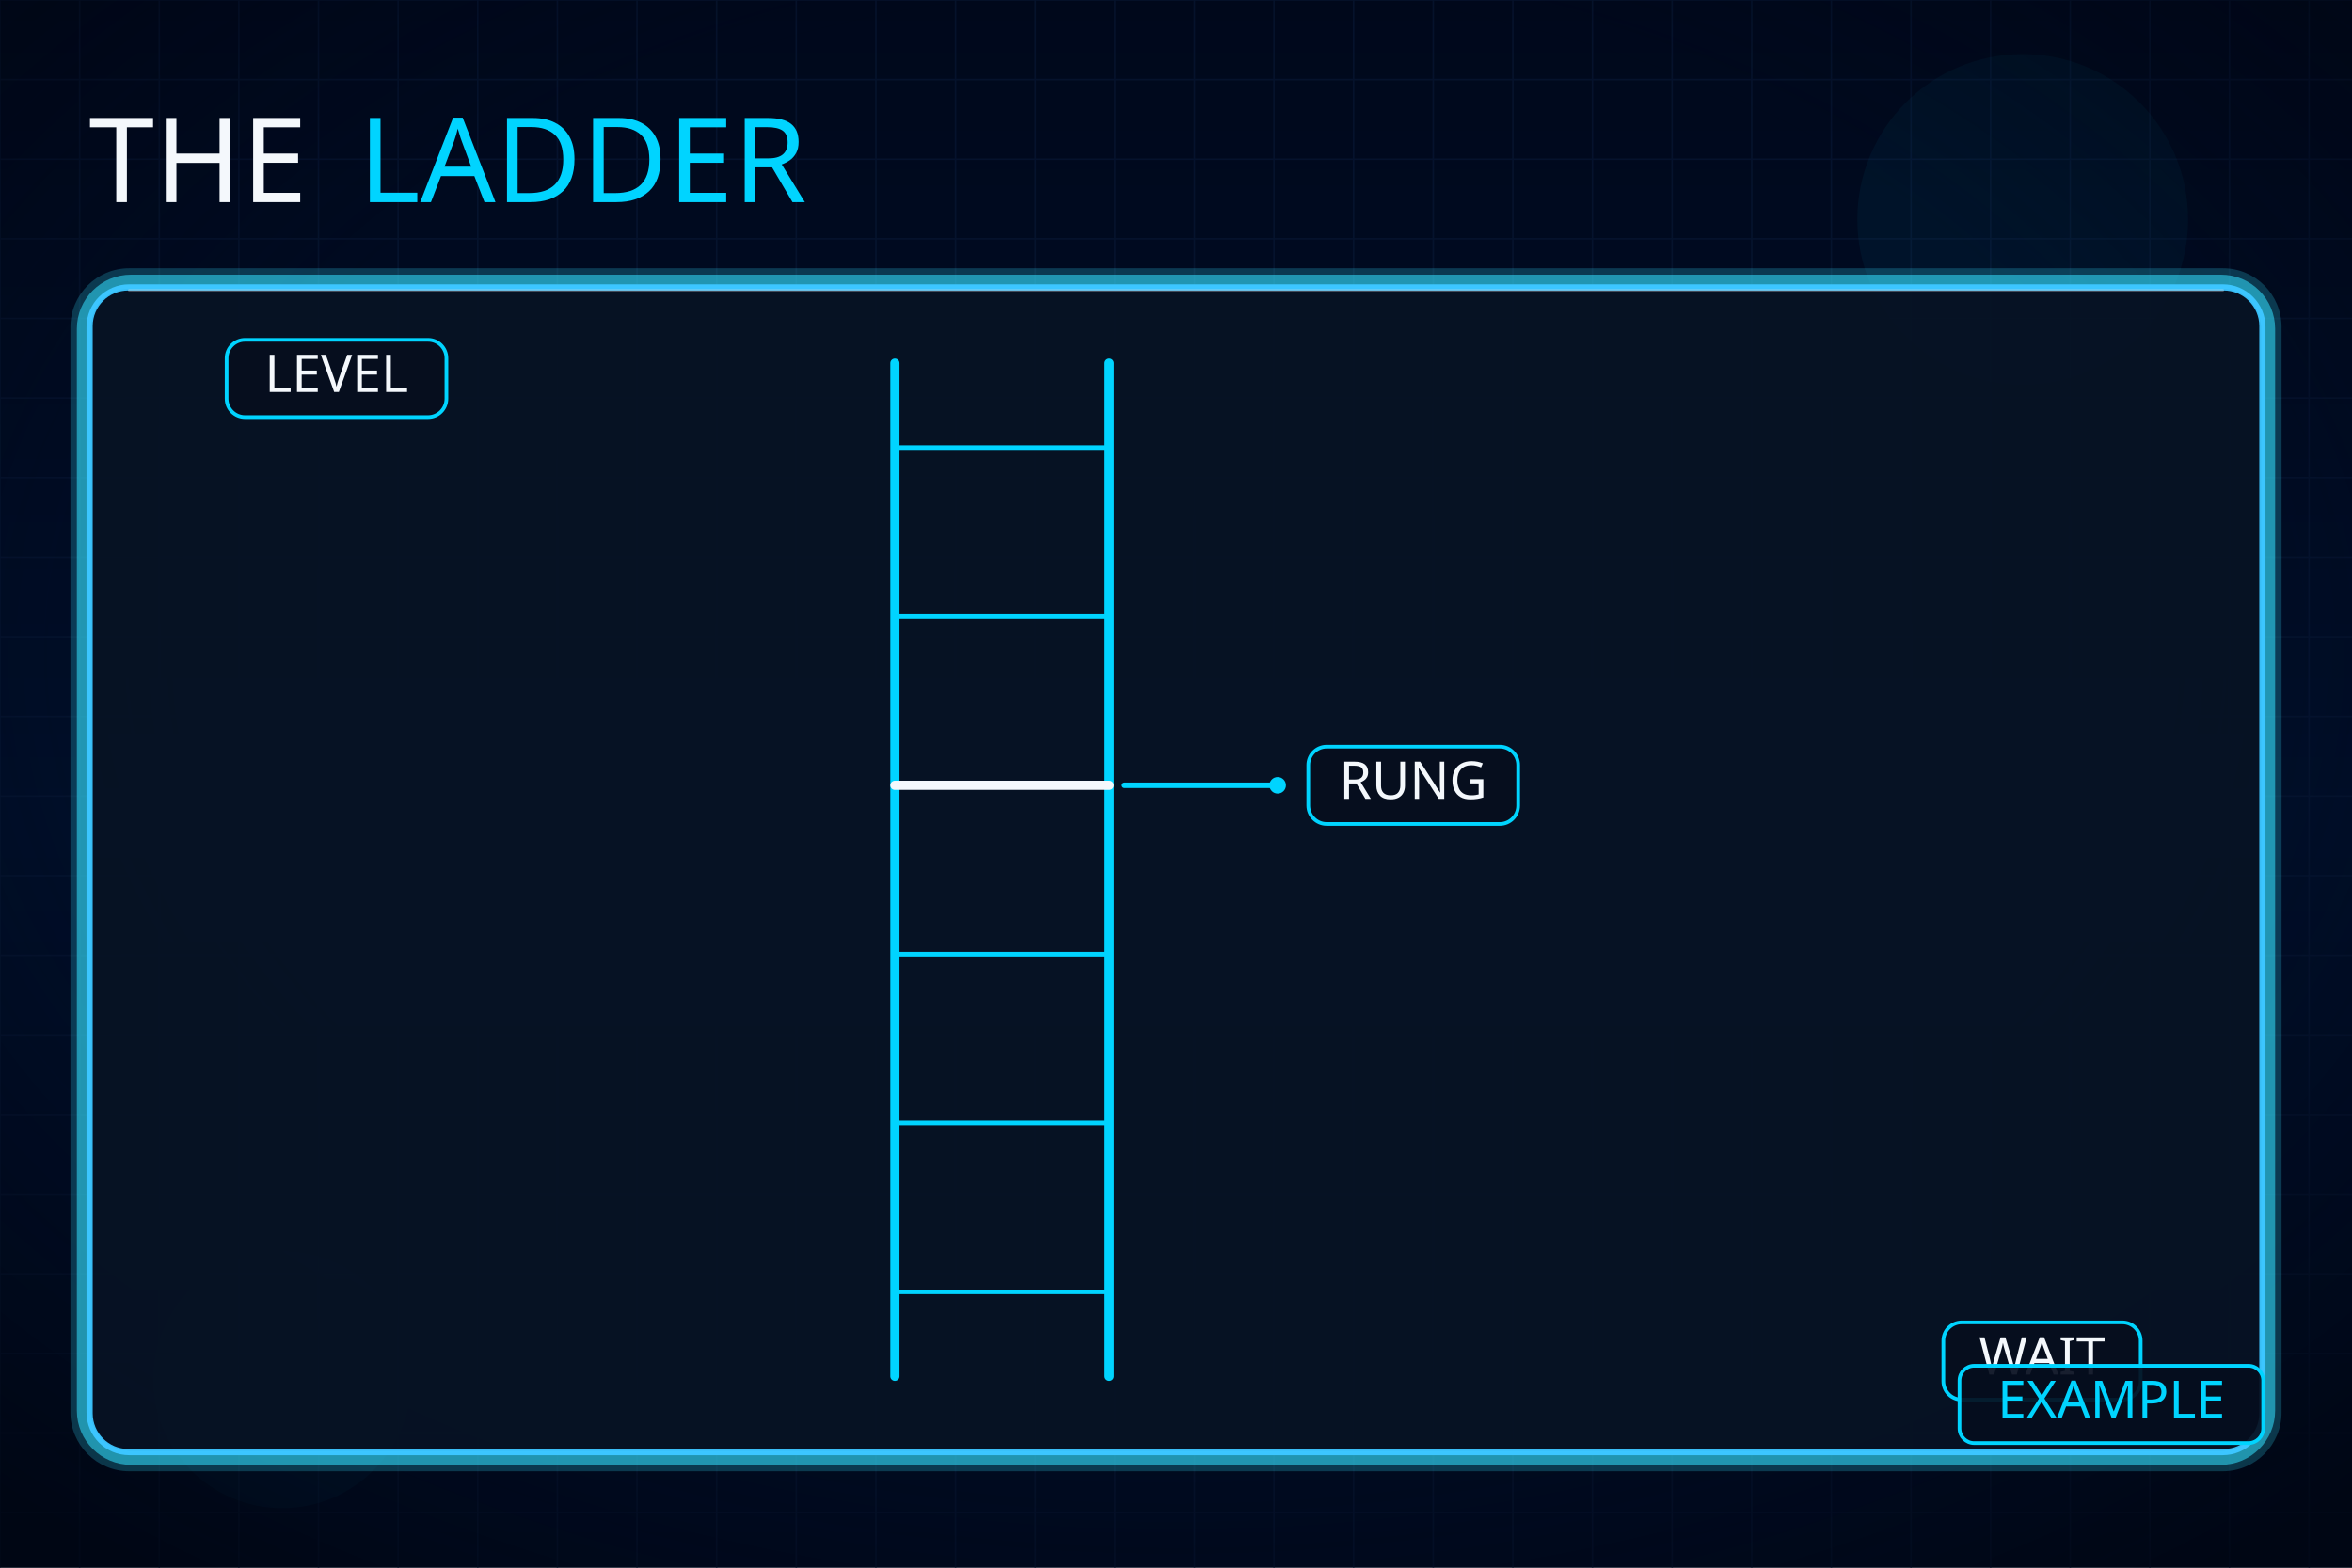
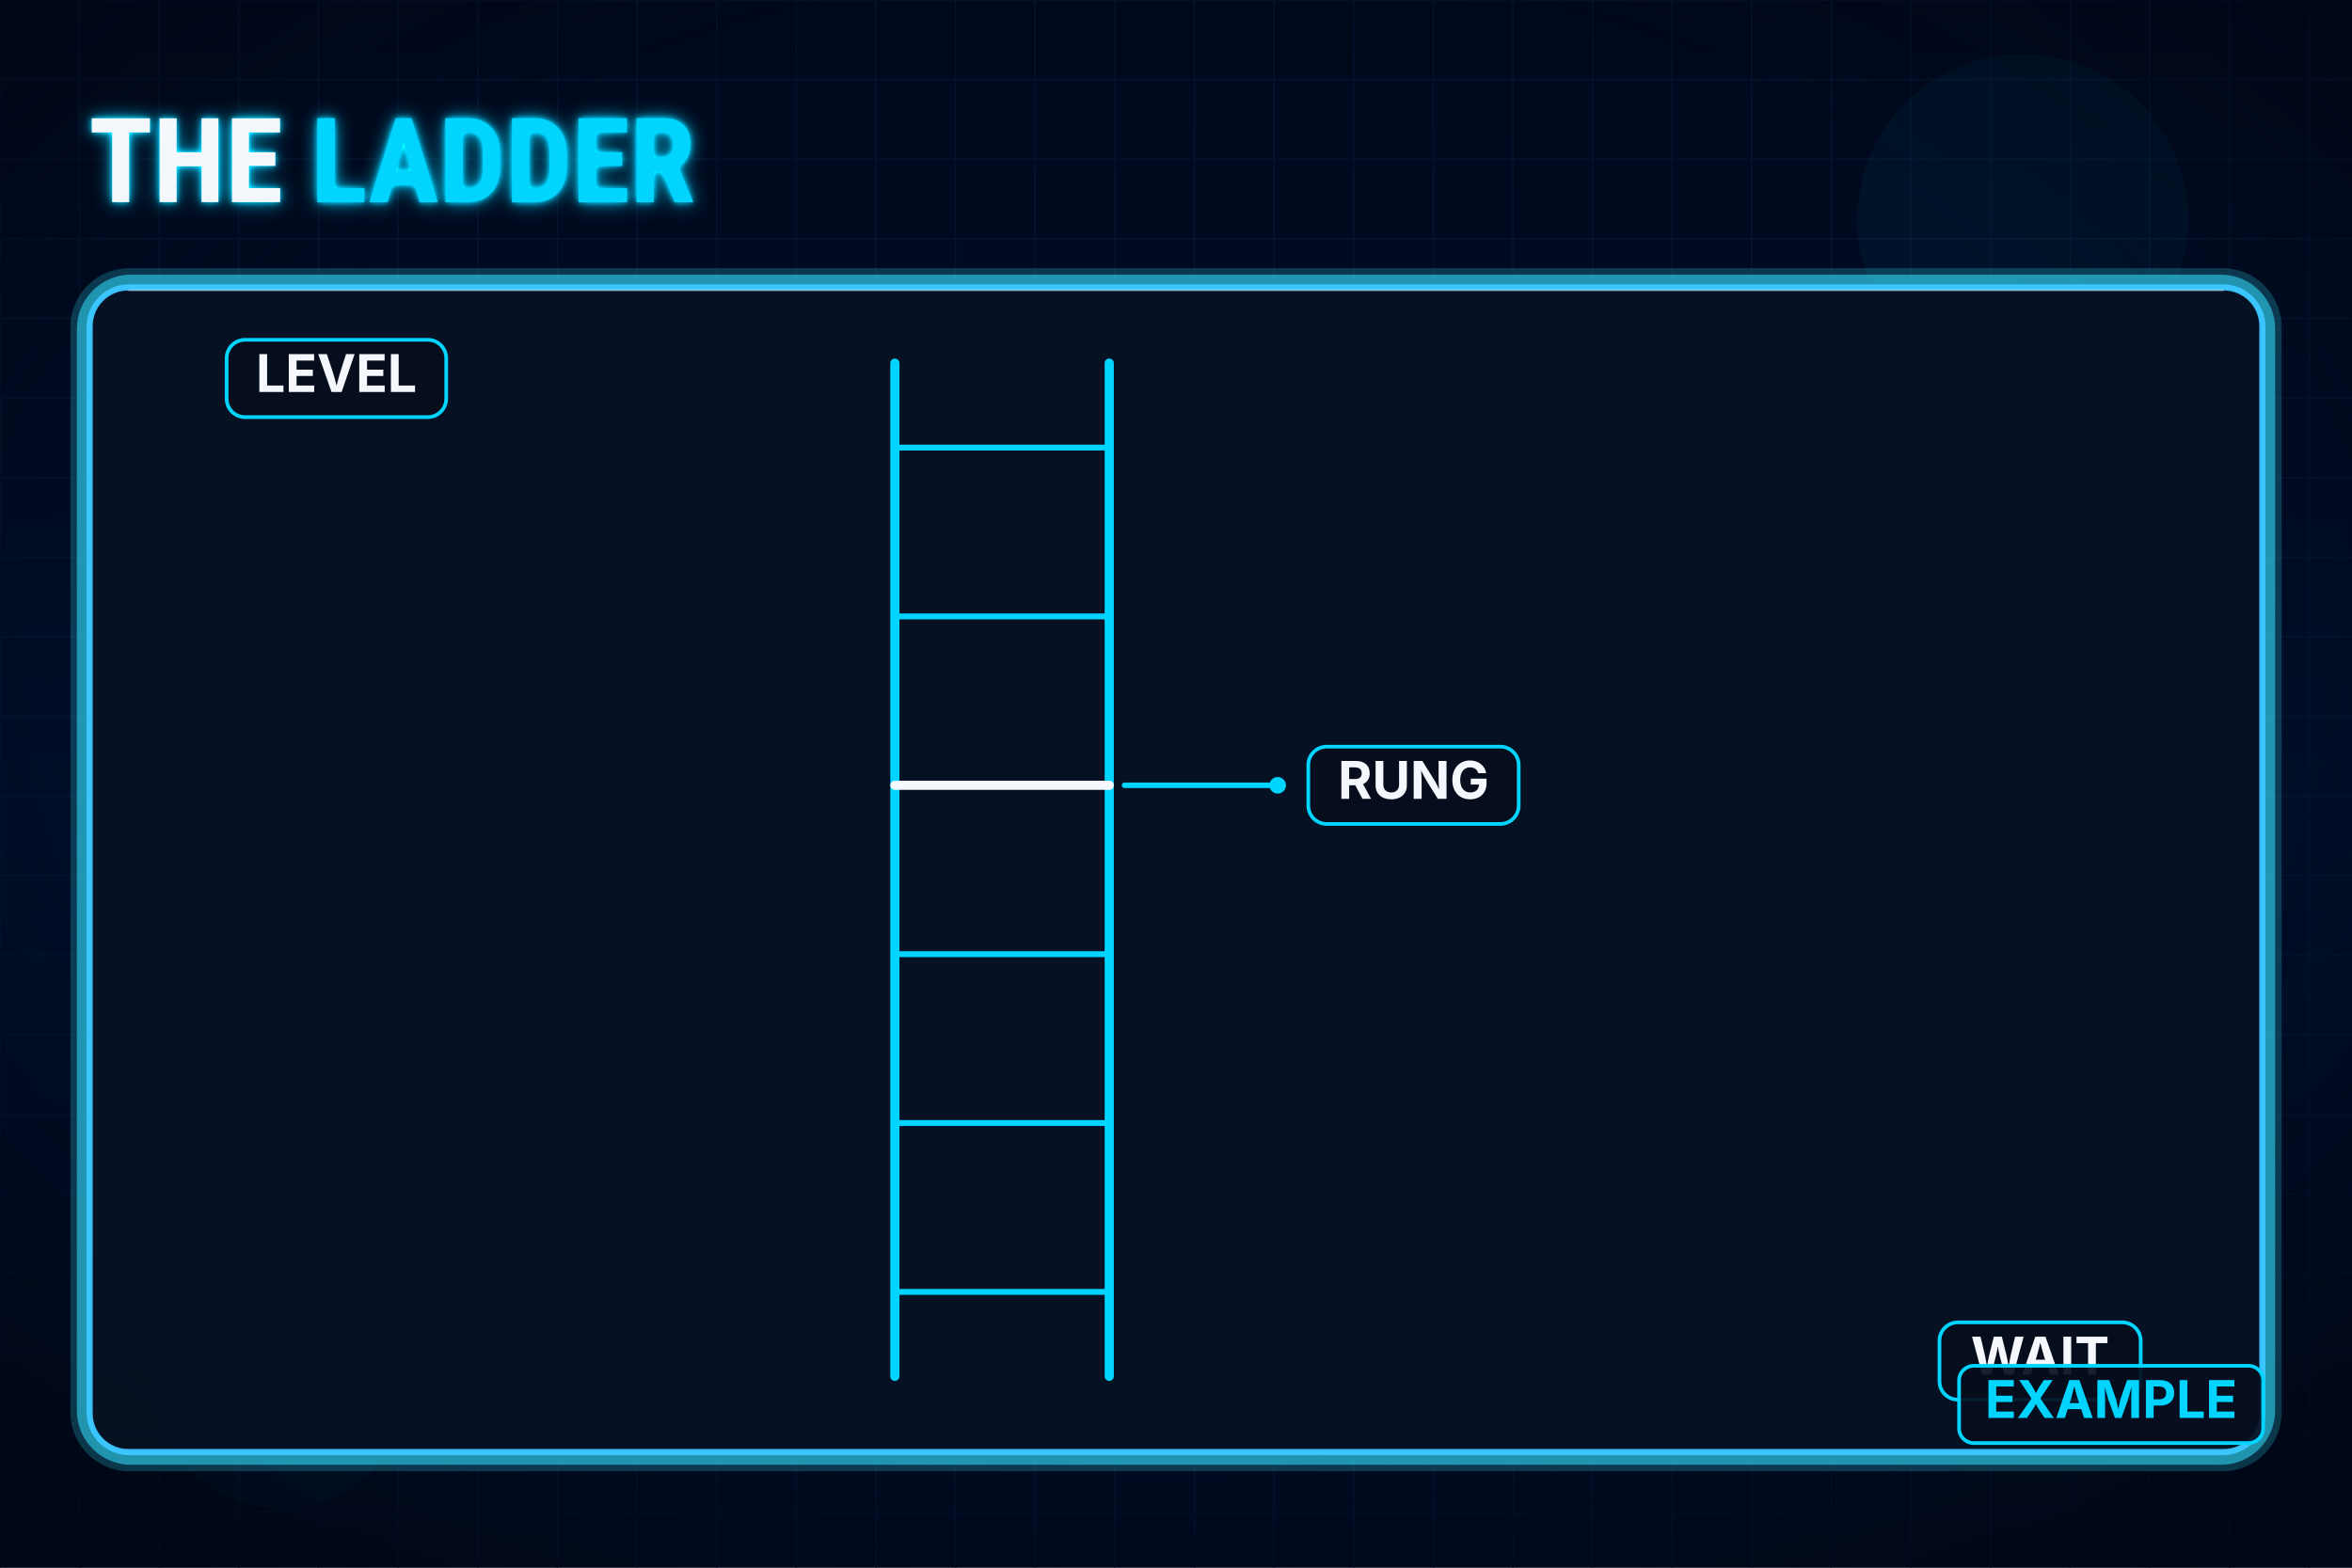
<svg xmlns="http://www.w3.org/2000/svg" width="1536" height="1024" viewBox="0 0 1536 1024">
  <defs>
    <style>
- @font-face { font-family: "Engine Regular"; src: url("../../../illustration_engine/assets/fonts/Inter-Regular.ttf") format("truetype"); font-weight: 400; font-style: normal; }
- @font-face { font-family: "Engine Semi"; src: url("../../../illustration_engine/assets/fonts/Inter-SemiBold.ttf") format("truetype"); font-weight: 400; font-style: normal; }
- @font-face { font-family: "Engine Bold"; src: url("../../../illustration_engine/assets/fonts/Inter-Bold.ttf") format("truetype"); font-weight: 400; font-style: normal; }
- @font-face { font-family: "Engine Condensed"; src: url("../../../illustration_engine/assets/fonts/RobotoCondensed-Bold.ttf") format("truetype"); font-weight: 400; font-style: normal; }
+ @font-face { font-family: "Inter"; src: url("file:///agent/repos/claude/skills/illustration-engine/illustration_engine/assets/fonts/Inter-Regular.ttf") format("truetype"); font-weight: normal; font-style: normal; }
+ @font-face { font-family: "Inter"; src: url("file:///agent/repos/claude/skills/illustration-engine/illustration_engine/assets/fonts/Inter-SemiBold.ttf") format("truetype"); font-weight: bold; font-style: normal; }
+ @font-face { font-family: "Inter"; src: url("file:///agent/repos/claude/skills/illustration-engine/illustration_engine/assets/fonts/Inter-Bold.ttf") format("truetype"); font-weight: bold; font-style: normal; }
+ @font-face { font-family: "Roboto Condensed"; src: url("file:///agent/repos/claude/skills/illustration-engine/illustration_engine/assets/fonts/RobotoCondensed-Bold.ttf") format("truetype"); font-weight: bold; font-style: normal; }
</style>
    <linearGradient id="bg1" x1="0" y1="0" x2="0" y2="1">
      <stop offset="0%" stop-color="#00081B" />
      <stop offset="52%" stop-color="#000F2A" />
      <stop offset="100%" stop-color="#000B21" />
    </linearGradient>
    <radialGradient id="vig2" cx="50%" cy="42%" r="72%">
      <stop offset="58%" stop-color="#00081B" stop-opacity="0" />
      <stop offset="100%" stop-color="#00040F" stop-opacity="0.72" />
    </radialGradient>
-     <filter id="softglow" x="-60%" y="-60%" width="220%" height="220%">
-       <feGaussianBlur stdDeviation="2.64" />
+     <filter id="bloom" x="-80%" y="-80%" width="260%" height="260%" color-interpolation-filters="sRGB">
+       <feGaussianBlur in="SourceGraphic" stdDeviation="6" result="wide" />
+       <feGaussianBlur in="SourceGraphic" stdDeviation="1.92" result="tight" />
+       <feComposite in="wide" in2="tight" operator="arithmetic" k1="0" k2="1" k3="1" k4="0" result="add" />
+       <feMerge>
+         <feMergeNode in="add" />
+         <feMergeNode in="SourceGraphic" />
+       </feMerge>
    </filter>
  </defs>
  <rect x="0" y="0" width="1536" height="1024" rx="0" ry="0" fill="url(#bg1)" fill-opacity="1" stroke="none" stroke-width="0" stroke-opacity="1" />
  <g opacity="0.55">
    <line x1="0" y1="0" x2="0" y2="1024" stroke="#0A1A38" stroke-width="1" stroke-linecap="round" stroke-opacity="1" />
    <line x1="52" y1="0" x2="52" y2="1024" stroke="#0A1A38" stroke-width="1" stroke-linecap="round" stroke-opacity="1" />
    <line x1="104" y1="0" x2="104" y2="1024" stroke="#0A1A38" stroke-width="1" stroke-linecap="round" stroke-opacity="1" />
    <line x1="156" y1="0" x2="156" y2="1024" stroke="#0A1A38" stroke-width="1" stroke-linecap="round" stroke-opacity="1" />
    <line x1="208" y1="0" x2="208" y2="1024" stroke="#0A1A38" stroke-width="1" stroke-linecap="round" stroke-opacity="1" />
    <line x1="260" y1="0" x2="260" y2="1024" stroke="#0A1A38" stroke-width="1" stroke-linecap="round" stroke-opacity="1" />
    <line x1="312" y1="0" x2="312" y2="1024" stroke="#0A1A38" stroke-width="1" stroke-linecap="round" stroke-opacity="1" />
    <line x1="364" y1="0" x2="364" y2="1024" stroke="#0A1A38" stroke-width="1" stroke-linecap="round" stroke-opacity="1" />
    <line x1="416" y1="0" x2="416" y2="1024" stroke="#0A1A38" stroke-width="1" stroke-linecap="round" stroke-opacity="1" />
    <line x1="468" y1="0" x2="468" y2="1024" stroke="#0A1A38" stroke-width="1" stroke-linecap="round" stroke-opacity="1" />
    <line x1="520" y1="0" x2="520" y2="1024" stroke="#0A1A38" stroke-width="1" stroke-linecap="round" stroke-opacity="1" />
    <line x1="572" y1="0" x2="572" y2="1024" stroke="#0A1A38" stroke-width="1" stroke-linecap="round" stroke-opacity="1" />
    <line x1="624" y1="0" x2="624" y2="1024" stroke="#0A1A38" stroke-width="1" stroke-linecap="round" stroke-opacity="1" />
    <line x1="676" y1="0" x2="676" y2="1024" stroke="#0A1A38" stroke-width="1" stroke-linecap="round" stroke-opacity="1" />
    <line x1="728" y1="0" x2="728" y2="1024" stroke="#0A1A38" stroke-width="1" stroke-linecap="round" stroke-opacity="1" />
    <line x1="780" y1="0" x2="780" y2="1024" stroke="#0A1A38" stroke-width="1" stroke-linecap="round" stroke-opacity="1" />
    <line x1="832" y1="0" x2="832" y2="1024" stroke="#0A1A38" stroke-width="1" stroke-linecap="round" stroke-opacity="1" />
    <line x1="884" y1="0" x2="884" y2="1024" stroke="#0A1A38" stroke-width="1" stroke-linecap="round" stroke-opacity="1" />
    <line x1="936" y1="0" x2="936" y2="1024" stroke="#0A1A38" stroke-width="1" stroke-linecap="round" stroke-opacity="1" />
    <line x1="988" y1="0" x2="988" y2="1024" stroke="#0A1A38" stroke-width="1" stroke-linecap="round" stroke-opacity="1" />
    <line x1="1040" y1="0" x2="1040" y2="1024" stroke="#0A1A38" stroke-width="1" stroke-linecap="round" stroke-opacity="1" />
    <line x1="1092" y1="0" x2="1092" y2="1024" stroke="#0A1A38" stroke-width="1" stroke-linecap="round" stroke-opacity="1" />
    <line x1="1144" y1="0" x2="1144" y2="1024" stroke="#0A1A38" stroke-width="1" stroke-linecap="round" stroke-opacity="1" />
    <line x1="1196" y1="0" x2="1196" y2="1024" stroke="#0A1A38" stroke-width="1" stroke-linecap="round" stroke-opacity="1" />
    <line x1="1248" y1="0" x2="1248" y2="1024" stroke="#0A1A38" stroke-width="1" stroke-linecap="round" stroke-opacity="1" />
    <line x1="1300" y1="0" x2="1300" y2="1024" stroke="#0A1A38" stroke-width="1" stroke-linecap="round" stroke-opacity="1" />
    <line x1="1352" y1="0" x2="1352" y2="1024" stroke="#0A1A38" stroke-width="1" stroke-linecap="round" stroke-opacity="1" />
    <line x1="1404" y1="0" x2="1404" y2="1024" stroke="#0A1A38" stroke-width="1" stroke-linecap="round" stroke-opacity="1" />
    <line x1="1456" y1="0" x2="1456" y2="1024" stroke="#0A1A38" stroke-width="1" stroke-linecap="round" stroke-opacity="1" />
    <line x1="1508" y1="0" x2="1508" y2="1024" stroke="#0A1A38" stroke-width="1" stroke-linecap="round" stroke-opacity="1" />
    <line x1="0" y1="0" x2="1536" y2="0" stroke="#0A1A38" stroke-width="1" stroke-linecap="round" stroke-opacity="1" />
    <line x1="0" y1="52" x2="1536" y2="52" stroke="#0A1A38" stroke-width="1" stroke-linecap="round" stroke-opacity="1" />
    <line x1="0" y1="104" x2="1536" y2="104" stroke="#0A1A38" stroke-width="1" stroke-linecap="round" stroke-opacity="1" />
    <line x1="0" y1="156" x2="1536" y2="156" stroke="#0A1A38" stroke-width="1" stroke-linecap="round" stroke-opacity="1" />
    <line x1="0" y1="208" x2="1536" y2="208" stroke="#0A1A38" stroke-width="1" stroke-linecap="round" stroke-opacity="1" />
    <line x1="0" y1="260" x2="1536" y2="260" stroke="#0A1A38" stroke-width="1" stroke-linecap="round" stroke-opacity="1" />
    <line x1="0" y1="312" x2="1536" y2="312" stroke="#0A1A38" stroke-width="1" stroke-linecap="round" stroke-opacity="1" />
    <line x1="0" y1="364" x2="1536" y2="364" stroke="#0A1A38" stroke-width="1" stroke-linecap="round" stroke-opacity="1" />
    <line x1="0" y1="416" x2="1536" y2="416" stroke="#0A1A38" stroke-width="1" stroke-linecap="round" stroke-opacity="1" />
    <line x1="0" y1="468" x2="1536" y2="468" stroke="#0A1A38" stroke-width="1" stroke-linecap="round" stroke-opacity="1" />
    <line x1="0" y1="520" x2="1536" y2="520" stroke="#0A1A38" stroke-width="1" stroke-linecap="round" stroke-opacity="1" />
    <line x1="0" y1="572" x2="1536" y2="572" stroke="#0A1A38" stroke-width="1" stroke-linecap="round" stroke-opacity="1" />
    <line x1="0" y1="624" x2="1536" y2="624" stroke="#0A1A38" stroke-width="1" stroke-linecap="round" stroke-opacity="1" />
    <line x1="0" y1="676" x2="1536" y2="676" stroke="#0A1A38" stroke-width="1" stroke-linecap="round" stroke-opacity="1" />
    <line x1="0" y1="728" x2="1536" y2="728" stroke="#0A1A38" stroke-width="1" stroke-linecap="round" stroke-opacity="1" />
    <line x1="0" y1="780" x2="1536" y2="780" stroke="#0A1A38" stroke-width="1" stroke-linecap="round" stroke-opacity="1" />
    <line x1="0" y1="832" x2="1536" y2="832" stroke="#0A1A38" stroke-width="1" stroke-linecap="round" stroke-opacity="1" />
    <line x1="0" y1="884" x2="1536" y2="884" stroke="#0A1A38" stroke-width="1" stroke-linecap="round" stroke-opacity="1" />
    <line x1="0" y1="936" x2="1536" y2="936" stroke="#0A1A38" stroke-width="1" stroke-linecap="round" stroke-opacity="1" />
    <line x1="0" y1="988" x2="1536" y2="988" stroke="#0A1A38" stroke-width="1" stroke-linecap="round" stroke-opacity="1" />
  </g>
  <circle cx="1320.96" cy="143.36" r="108" fill="#00D4FF" fill-opacity="0.045" stroke="none" stroke-width="0" />
  <circle cx="184.32" cy="901.12" r="84" fill="#00D4FF" fill-opacity="0.045" stroke="none" stroke-width="0" />
  <rect x="0" y="0" width="1536" height="1024" rx="0" ry="0" fill="url(#vig2)" fill-opacity="1" stroke="none" stroke-width="0" stroke-opacity="1" />
-   <text x="58" y="132.04" fill="#F4F8FC" fill-opacity="1" font-family="Engine Condensed" font-size="77" text-anchor="start">THE</text>
-   <text x="234.09" y="132.04" fill="#00D4FF" fill-opacity="1" font-family="Engine Condensed" font-size="77" text-anchor="start">LADDER</text>
+   <text x="58" y="132.04" fill="#00D4FF" fill-opacity="0.85" font-family="Roboto Condensed" font-weight="bold" font-size="77" text-anchor="start" filter="url(#bloom)">THE</text>
+   <text x="58" y="132.04" fill="#F4F8FC" fill-opacity="1" font-family="Roboto Condensed" font-weight="bold" font-size="77" text-anchor="start">THE</text>
+   <text x="203" y="132.04" fill="#00D4FF" fill-opacity="0.85" font-family="Roboto Condensed" font-weight="bold" font-size="77" text-anchor="start" filter="url(#bloom)">LADDER</text>
+   <text x="203" y="132.04" fill="#00D4FF" fill-opacity="1" font-family="Roboto Condensed" font-weight="bold" font-size="77" text-anchor="start">LADDER</text>
  <rect x="46" y="175.2" width="1444" height="785.8" rx="38.4" ry="38.4" fill="#33E0FF" fill-opacity="0.22" stroke="none" stroke-width="0" stroke-opacity="1" />
  <rect x="54.4" y="183.6" width="1427.2" height="769" rx="31.2" ry="31.2" fill="none" fill-opacity="1" stroke="#33E0FF" stroke-width="8.4" stroke-opacity="0.55" />
  <rect x="58" y="187.2" width="1420" height="761.8" rx="26.4" ry="26.4" fill="#060E1E" fill-opacity="0.9" stroke="#3CC6FF" stroke-width="3" stroke-opacity="1" />
  <rect x="59.8" y="189" width="1416.4" height="758.2" rx="24" ry="24" fill="none" fill-opacity="1" stroke="#3CC6FF" stroke-width="1.5" stroke-opacity="0.95" />
  <line x1="84.4" y1="189.6" x2="1451.6" y2="189.6" stroke="#F4F8FC" stroke-width="1.68" stroke-linecap="round" stroke-opacity="0.28" />
+   <line x1="584.4" y1="237.2" x2="584.4" y2="899" stroke="#00D4FF" stroke-width="20.4" stroke-linecap="round" stroke-opacity="0.95" filter="url(#bloom)" />
  <line x1="584.4" y1="237.2" x2="584.4" y2="899" stroke="#00D4FF" stroke-width="6" stroke-linecap="round" stroke-opacity="1" />
+   <line x1="724.4" y1="237.2" x2="724.4" y2="899" stroke="#00D4FF" stroke-width="20.4" stroke-linecap="round" stroke-opacity="0.95" filter="url(#bloom)" />
  <line x1="724.4" y1="237.2" x2="724.4" y2="899" stroke="#00D4FF" stroke-width="6" stroke-linecap="round" stroke-opacity="1" />
-   <line x1="584.4" y1="292.35" x2="724.4" y2="292.35" stroke="#00D4FF" stroke-width="3" stroke-linecap="round" stroke-opacity="1" />
-   <line x1="584.4" y1="402.65" x2="724.4" y2="402.65" stroke="#00D4FF" stroke-width="3" stroke-linecap="round" stroke-opacity="1" />
+   <line x1="584.4" y1="292.35" x2="724.4" y2="292.35" stroke="#00D4FF" stroke-width="13.06" stroke-linecap="round" stroke-opacity="0.95" filter="url(#bloom)" />
+   <line x1="584.4" y1="292.35" x2="724.4" y2="292.35" stroke="#00D4FF" stroke-width="3.84" stroke-linecap="round" stroke-opacity="1" />
+   <line x1="584.4" y1="402.65" x2="724.4" y2="402.65" stroke="#00D4FF" stroke-width="13.06" stroke-linecap="round" stroke-opacity="0.95" filter="url(#bloom)" />
+   <line x1="584.4" y1="402.65" x2="724.4" y2="402.65" stroke="#00D4FF" stroke-width="3.84" stroke-linecap="round" stroke-opacity="1" />
+   <line x1="584.4" y1="512.95" x2="724.4" y2="512.95" stroke="#F4F8FC" stroke-width="20.4" stroke-linecap="round" stroke-opacity="0.95" filter="url(#bloom)" />
  <line x1="584.4" y1="512.95" x2="724.4" y2="512.95" stroke="#F4F8FC" stroke-width="6" stroke-linecap="round" stroke-opacity="1" />
-   <line x1="734.4" y1="512.95" x2="834.4" y2="512.95" stroke="#00D4FF" stroke-width="10.08" stroke-linecap="round" stroke-opacity="0.95" filter="url(#softglow)" />
+   <line x1="734.4" y1="512.95" x2="834.4" y2="512.95" stroke="#00D4FF" stroke-width="12.24" stroke-linecap="round" stroke-opacity="0.95" filter="url(#bloom)" />
  <line x1="734.4" y1="512.95" x2="834.4" y2="512.95" stroke="#00D4FF" stroke-width="3.6" stroke-linecap="round" stroke-opacity="1" />
  <circle cx="834.4" cy="512.95" r="5.4" fill="#00D4FF" fill-opacity="1" stroke="none" stroke-width="0" />
-   <rect x="854.4" y="487.71" width="137.06" height="50.48" rx="12" ry="12" fill="#060E1E" fill-opacity="0.88" stroke="#00D4FF" stroke-width="2.4" stroke-opacity="1" />
-   <text x="922.93" y="521.79" fill="#F4F8FC" fill-opacity="1" font-family="Engine Bold" font-size="34" text-anchor="middle">RUNG</text>
-   <line x1="584.4" y1="623.25" x2="724.4" y2="623.25" stroke="#00D4FF" stroke-width="3" stroke-linecap="round" stroke-opacity="1" />
-   <line x1="584.4" y1="733.55" x2="724.4" y2="733.55" stroke="#00D4FF" stroke-width="3" stroke-linecap="round" stroke-opacity="1" />
-   <line x1="584.4" y1="843.85" x2="724.4" y2="843.85" stroke="#00D4FF" stroke-width="3" stroke-linecap="round" stroke-opacity="1" />
-   <rect x="148" y="221.96" width="143.54" height="50.48" rx="12" ry="12" fill="#060E1E" fill-opacity="0.88" stroke="#00D4FF" stroke-width="2.4" stroke-opacity="1" />
-   <text x="219.77" y="256.04" fill="#F4F8FC" fill-opacity="1" font-family="Engine Bold" font-size="34" text-anchor="middle">LEVEL</text>
-   <rect x="1269.13" y="863.76" width="128.87" height="50.48" rx="12" ry="12" fill="#060E1E" fill-opacity="0.88" stroke="#00D4FF" stroke-width="2.4" stroke-opacity="1" />
-   <text x="1333.57" y="897.84" fill="#F4F8FC" fill-opacity="1" font-family="Engine Bold" font-size="34" text-anchor="middle">WAIT</text>
-   <rect x="1279.67" y="892.12" width="198.33" height="50.48" rx="9.6" ry="9.6" fill="#060E1E" fill-opacity="0.92" stroke="#00D4FF" stroke-width="2.4" stroke-opacity="1" />
-   <text x="1378.83" y="926.2" fill="#00D4FF" fill-opacity="1" font-family="Engine Bold" font-size="34" text-anchor="middle">EXAMPLE</text>
+   <rect x="854.4" y="487.71" width="137.4" height="50.48" rx="12" ry="12" fill="#060E1E" fill-opacity="0.88" stroke="#00D4FF" stroke-width="2.4" stroke-opacity="1" />
+   <text x="923.1" y="521.79" fill="#F4F8FC" fill-opacity="1" font-family="Inter" font-weight="bold" font-size="34" text-anchor="middle">RUNG</text>
+   <line x1="584.4" y1="623.25" x2="724.4" y2="623.25" stroke="#00D4FF" stroke-width="13.06" stroke-linecap="round" stroke-opacity="0.95" filter="url(#bloom)" />
+   <line x1="584.4" y1="623.25" x2="724.4" y2="623.25" stroke="#00D4FF" stroke-width="3.84" stroke-linecap="round" stroke-opacity="1" />
+   <line x1="584.4" y1="733.55" x2="724.4" y2="733.55" stroke="#00D4FF" stroke-width="13.06" stroke-linecap="round" stroke-opacity="0.95" filter="url(#bloom)" />
+   <line x1="584.4" y1="733.55" x2="724.4" y2="733.55" stroke="#00D4FF" stroke-width="3.84" stroke-linecap="round" stroke-opacity="1" />
+   <line x1="584.4" y1="843.85" x2="724.4" y2="843.85" stroke="#00D4FF" stroke-width="13.06" stroke-linecap="round" stroke-opacity="0.95" filter="url(#bloom)" />
+   <line x1="584.4" y1="843.85" x2="724.4" y2="843.85" stroke="#00D4FF" stroke-width="3.84" stroke-linecap="round" stroke-opacity="1" />
+   <rect x="148" y="221.96" width="143.4" height="50.48" rx="12" ry="12" fill="#060E1E" fill-opacity="0.88" stroke="#00D4FF" stroke-width="2.4" stroke-opacity="1" />
+   <text x="219.7" y="256.04" fill="#F4F8FC" fill-opacity="1" font-family="Inter" font-weight="bold" font-size="34" text-anchor="middle">LEVEL</text>
+   <rect x="1266.6" y="863.76" width="131.4" height="50.48" rx="12" ry="12" fill="#060E1E" fill-opacity="0.88" stroke="#00D4FF" stroke-width="2.4" stroke-opacity="1" />
+   <text x="1332.3" y="897.84" fill="#F4F8FC" fill-opacity="1" font-family="Inter" font-weight="bold" font-size="34" text-anchor="middle">WAIT</text>
+   <rect x="1279.4" y="892.12" width="198.6" height="50.48" rx="9.6" ry="9.6" fill="#060E1E" fill-opacity="0.92" stroke="#00D4FF" stroke-width="2.4" stroke-opacity="1" />
+   <text x="1378.7" y="926.2" fill="#00D4FF" fill-opacity="1" font-family="Inter" font-weight="bold" font-size="34" text-anchor="middle">EXAMPLE</text>
</svg>
